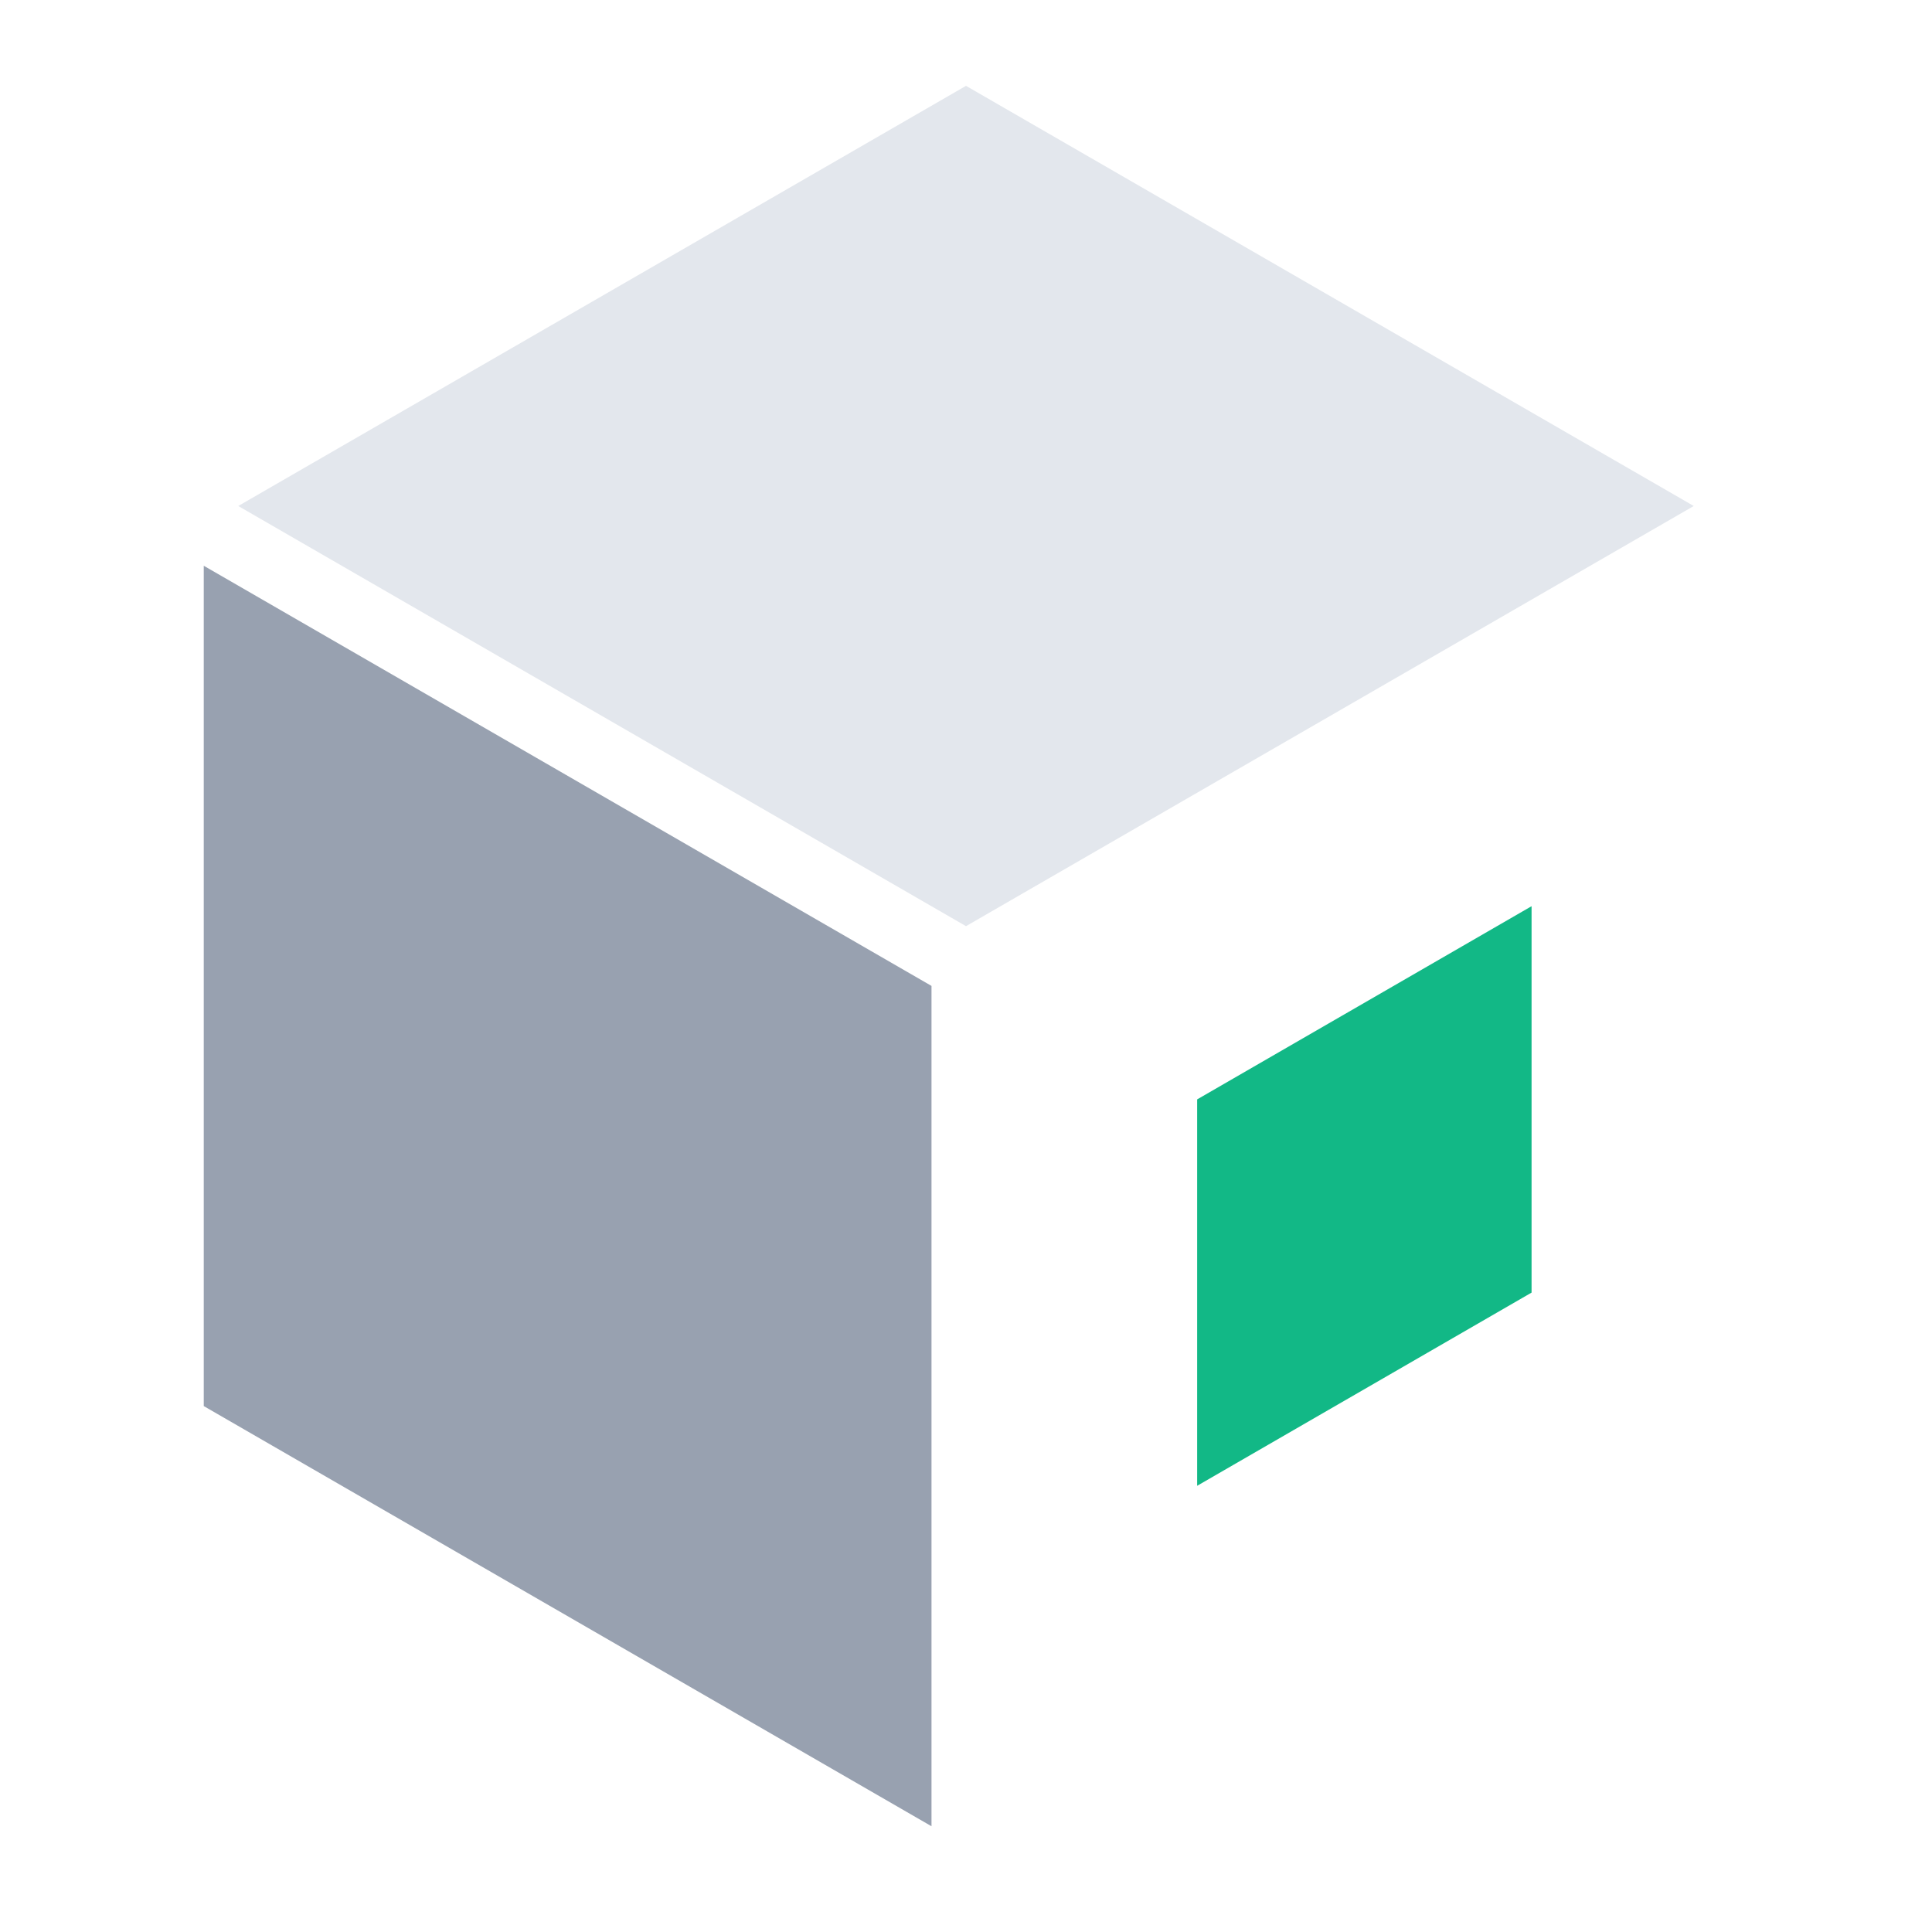
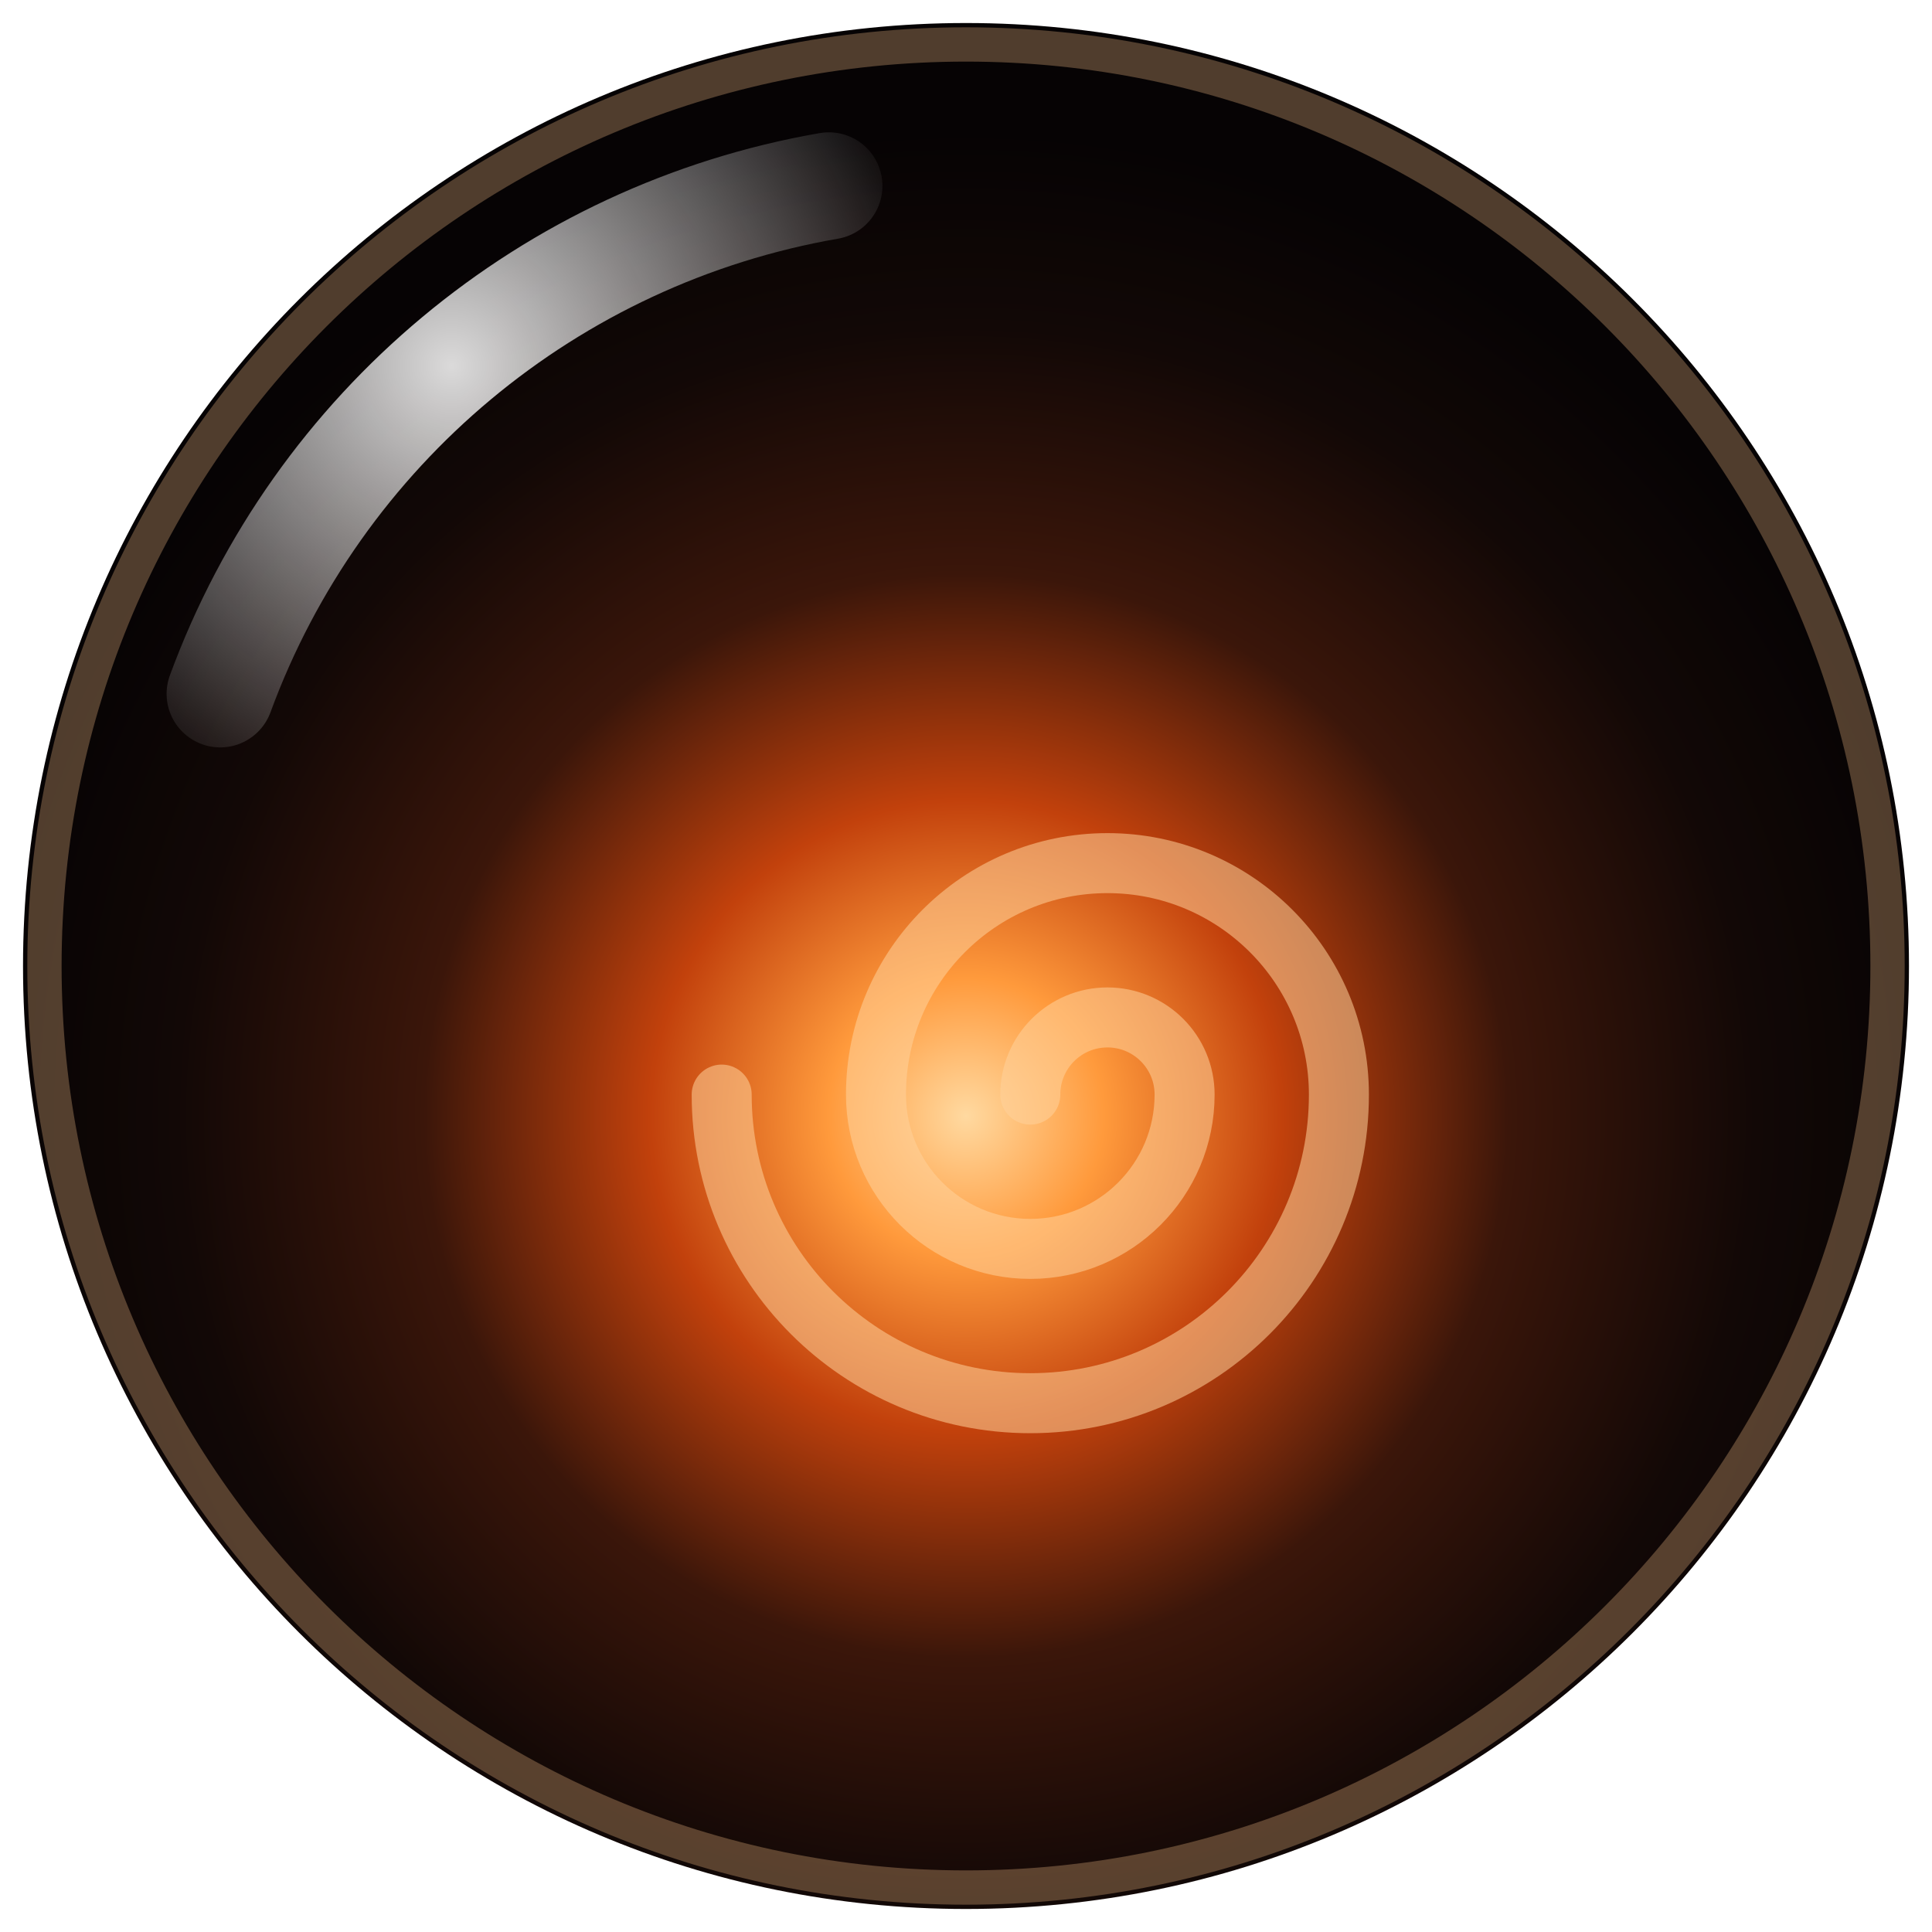
<svg xmlns="http://www.w3.org/2000/svg" viewBox="8.00 8.00 84.00 84.00" width="84" height="84" role="img" aria-label="Palantir">
-   <polygon points="50.000,11.732 18.359,30.000 50.000,48.268 81.641,30.000" fill="#E3E7ED" />
-   <polygon points="16.859,32.598 16.859,69.134 48.500,87.402 48.500,50.866" fill="#98A1B0" />
-   <polygon points="60.050,55.800 74.590,47.400 74.590,64.200 60.050,72.600" fill="#12B886" />
+   <g transform="translate(50 50) scale(0.9318)">
+     <defs>
+       <radialGradient id="pS" cx="0" cy="7" r="46" gradientUnits="userSpaceOnUse">
+         <stop offset="0" stop-color="#FFD9A0" />
+         <stop offset=".14" stop-color="#FF9A3C" />
+         <stop offset=".32" stop-color="#C2410C" />
+         <stop offset=".55" stop-color="#3B160A" />
+         <stop offset=".8" stop-color="#120806" />
+         <stop offset="1" stop-color="#060304" />
+       </radialGradient>
+       <radialGradient id="pH" cx="-24" cy="-28" r="22" gradientUnits="userSpaceOnUse">
+         <stop offset="0" stop-color="#FFFFFF" stop-opacity=".85" />
+         <stop offset="1" stop-color="#FFFFFF" stop-opacity=".05" />
+       </radialGradient>
+     </defs>
+     <circle r="44" fill="url(#pS)" />
+     <path d="M3 6A3.6 3.6 0 0 1 10.2 6A7.2 7.2 0 0 1 -4.2 6A10.8 10.8 0 0 1 17.4 6A14.4 14.4 0 0 1 -11.4 6" fill="none" stroke="#FFD29A" stroke-opacity=".55" stroke-width="2.8" stroke-linecap="round" />
+     <circle r="43" fill="none" stroke="#FFC48C" stroke-opacity=".3" stroke-width="1.6" />
+     <path d="M-34.8 -12.7A37 37 0 0 1 -6.4 -36.4" fill="none" stroke="url(#pH)" stroke-width="5" stroke-linecap="round" />
+   </g>
</svg>
